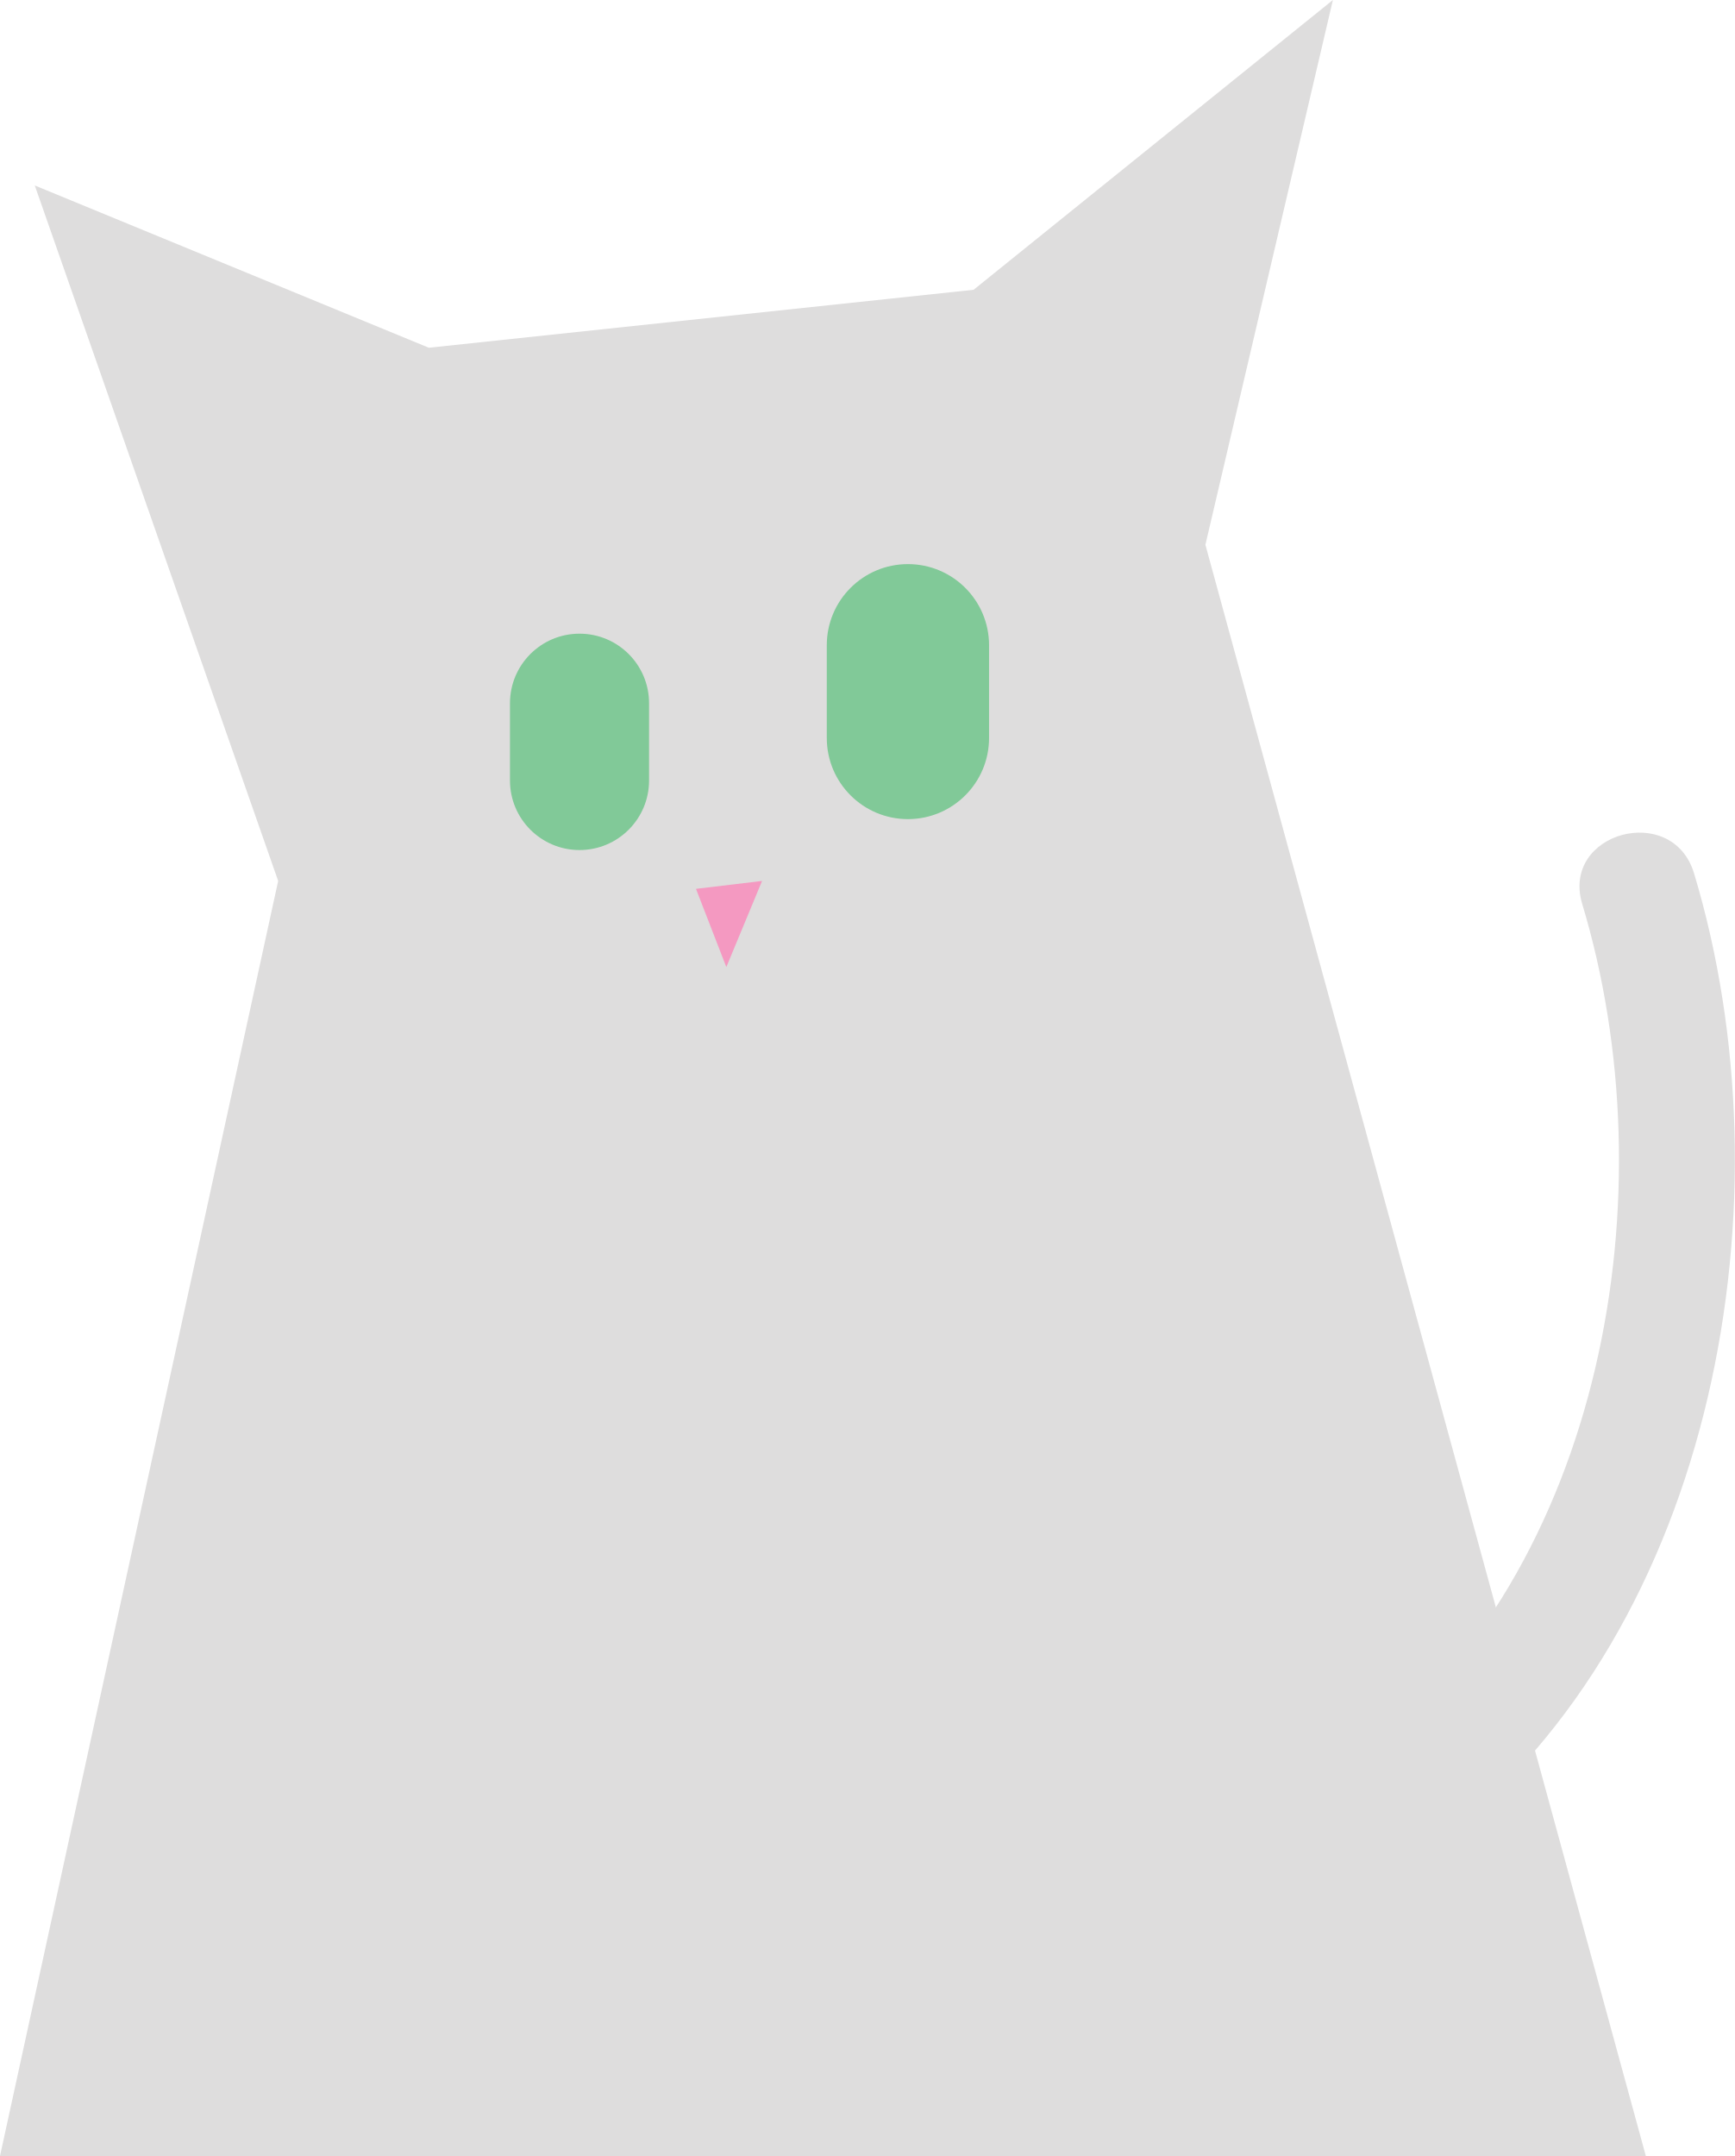
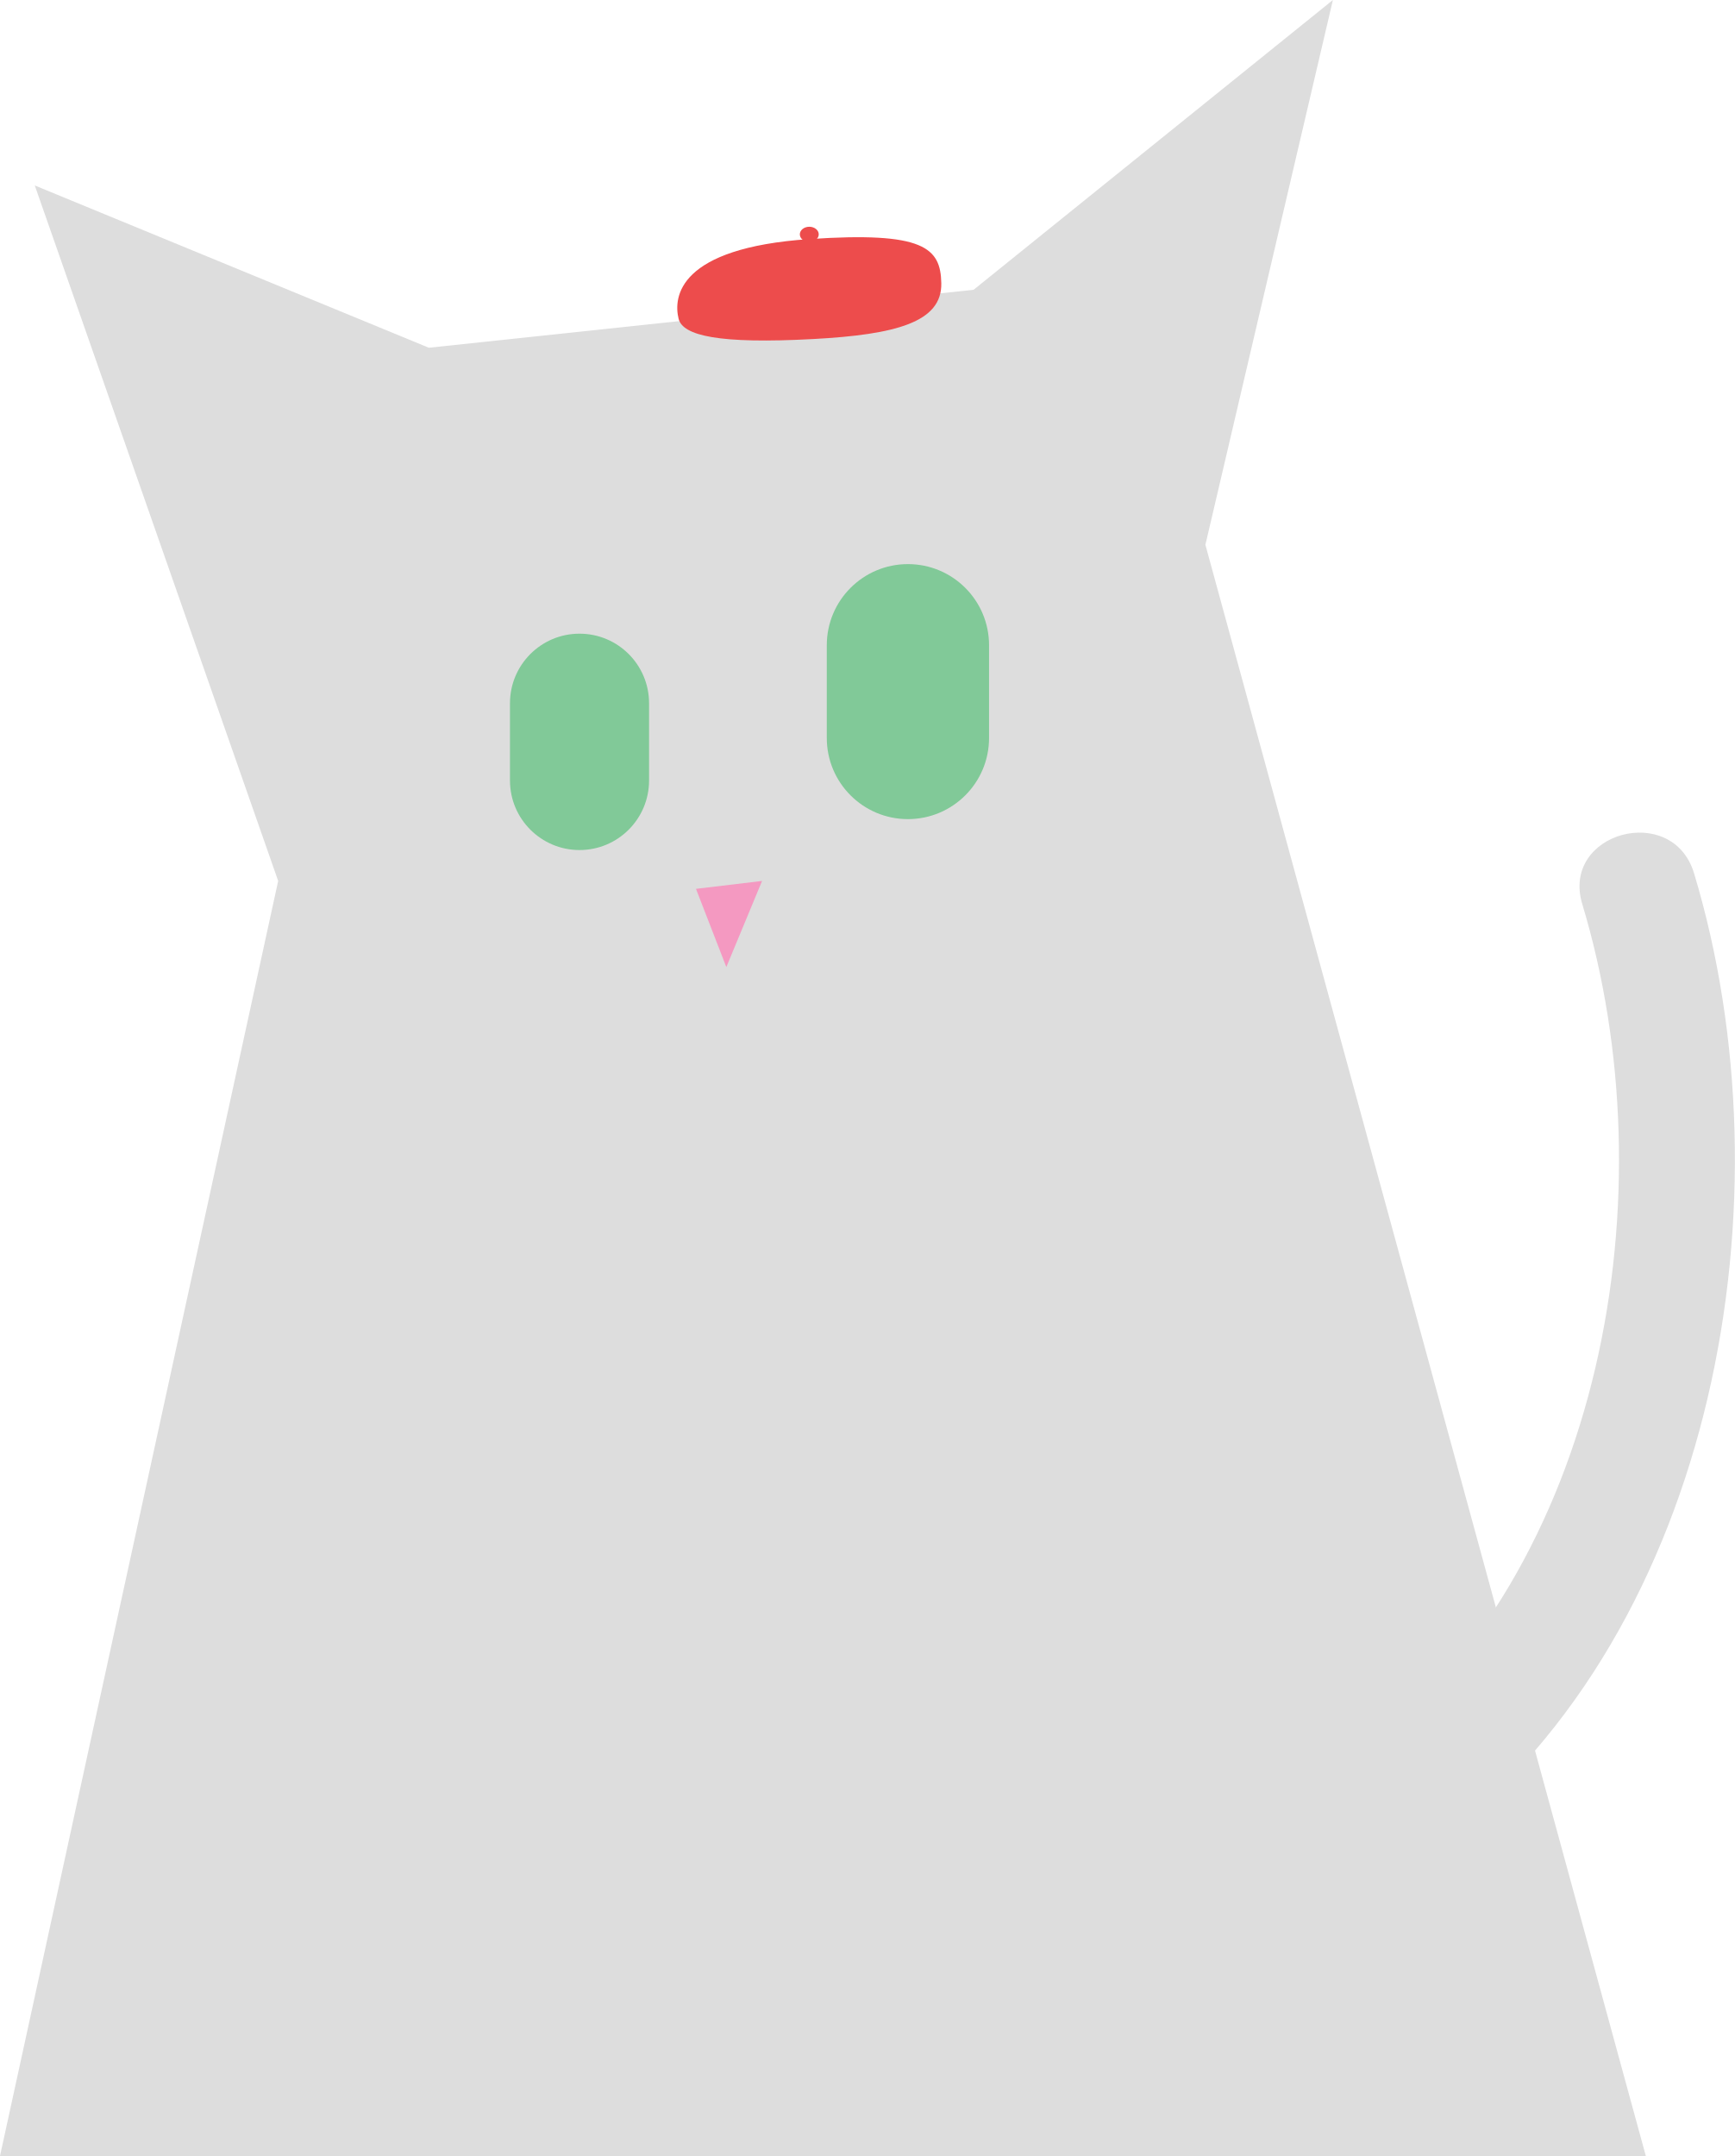
<svg xmlns="http://www.w3.org/2000/svg" version="1.1" x="0px" y="0px" width="74.84px" height="93px" viewBox="0 0 74.84 93" enable-background="new 0 0 74.84 93" xml:space="preserve">
-   <g id="Layer_5">
- </g>
-   <g id="Tail">
-     <g>
+   <g id="Layer_1">
+     <g id="Layer_5">
+ 	</g>
+     <g id="Tail">
      <g>
-         <path fill="#DEDDDD" d="M62.101,79.434c11.996-9.278,15.181-27.825,10.978-41.765c-0.929-3.079-5.755-1.766-4.822,1.329     c3.746,12.422,0.983,28.645-9.69,36.901C56.018,77.869,59.584,81.38,62.101,79.434L62.101,79.434z" />
+         <g>
+           <path fill="#DDDDDD" d="M62.102,79.434c11.996-9.277,15.181-27.824,10.978-41.765c-0.929-3.079-5.755-1.766-4.822,1.329      c3.746,12.422,0.983,28.645-9.69,36.9C56.018,77.869,59.584,81.38,62.102,79.434L62.102,79.434z" />
+         </g>
      </g>
    </g>
+     <g id="Body">
+       <polygon fill="#DDDDDD" points="71,93 52,23.5 57.5,0 42,12.5 18.5,15 1.5,8 12,38 0,93   " />
+     </g>
+     <g id="Nose">
+       <polygon fill="#F499C1" points="30.024,38.341 32.875,38 31.333,41.715   " />
+     </g>
+     <g id="Eyes">
+       <path fill="#81C998" d="M28,33.667c0,1.657-1.343,3-3,3l0,0c-1.657,0-3-1.343-3-3v-3.333c0-1.657,1.343-3,3-3l0,0    c1.657,0,3,1.343,3,3V33.667z" />
+       <path fill="#81C998" d="M42.667,31.833c0,1.933-1.567,3.5-3.5,3.5l0,0c-1.933,0-3.5-1.567-3.5-3.5v-4c0-1.933,1.567-3.5,3.5-3.5    l0,0c1.933,0,3.5,1.567,3.5,3.5V31.833z" />
+     </g>
  </g>
-   <g id="Body">
-     <polygon fill="#DEDDDD" points="71,93 52,23.5 57.5,0 42,12.5 18.5,15 1.5,8 12,38 0,93  " />
-   </g>
-   <g id="Nose">
-     <polygon fill="#F499C1" points="30.024,38.341 32.875,38 31.333,41.715  " />
-   </g>
-   <g id="Eyes">
-     <path fill="#81C998" d="M28,33.667c0,1.657-1.343,3-3,3l0,0c-1.657,0-3-1.343-3-3v-3.333c0-1.657,1.343-3,3-3l0,0   c1.657,0,3,1.343,3,3V33.667z" />
-     <path fill="#81C998" d="M42.667,31.833c0,1.933-1.567,3.5-3.5,3.5l0,0c-1.933,0-3.5-1.567-3.5-3.5v-4c0-1.933,1.567-3.5,3.5-3.5   l0,0c1.933,0,3.5,1.567,3.5,3.5V31.833z" />
+   <g id="Layer_2">
+     <path fill="#ED4C4C" d="M29.274,13.75c0.181,0.731,1.738,1.094,5.8,0.875c3.584-0.193,5.565-0.729,5.533-2.406   c-0.029-1.531-0.746-2.24-5.694-1.906C29.258,10.694,29.042,12.81,29.274,13.75z" />
+     <ellipse fill="#ED4C4C" cx="34.912" cy="10.109" rx="0.408" ry="0.328" />
  </g>
</svg>
